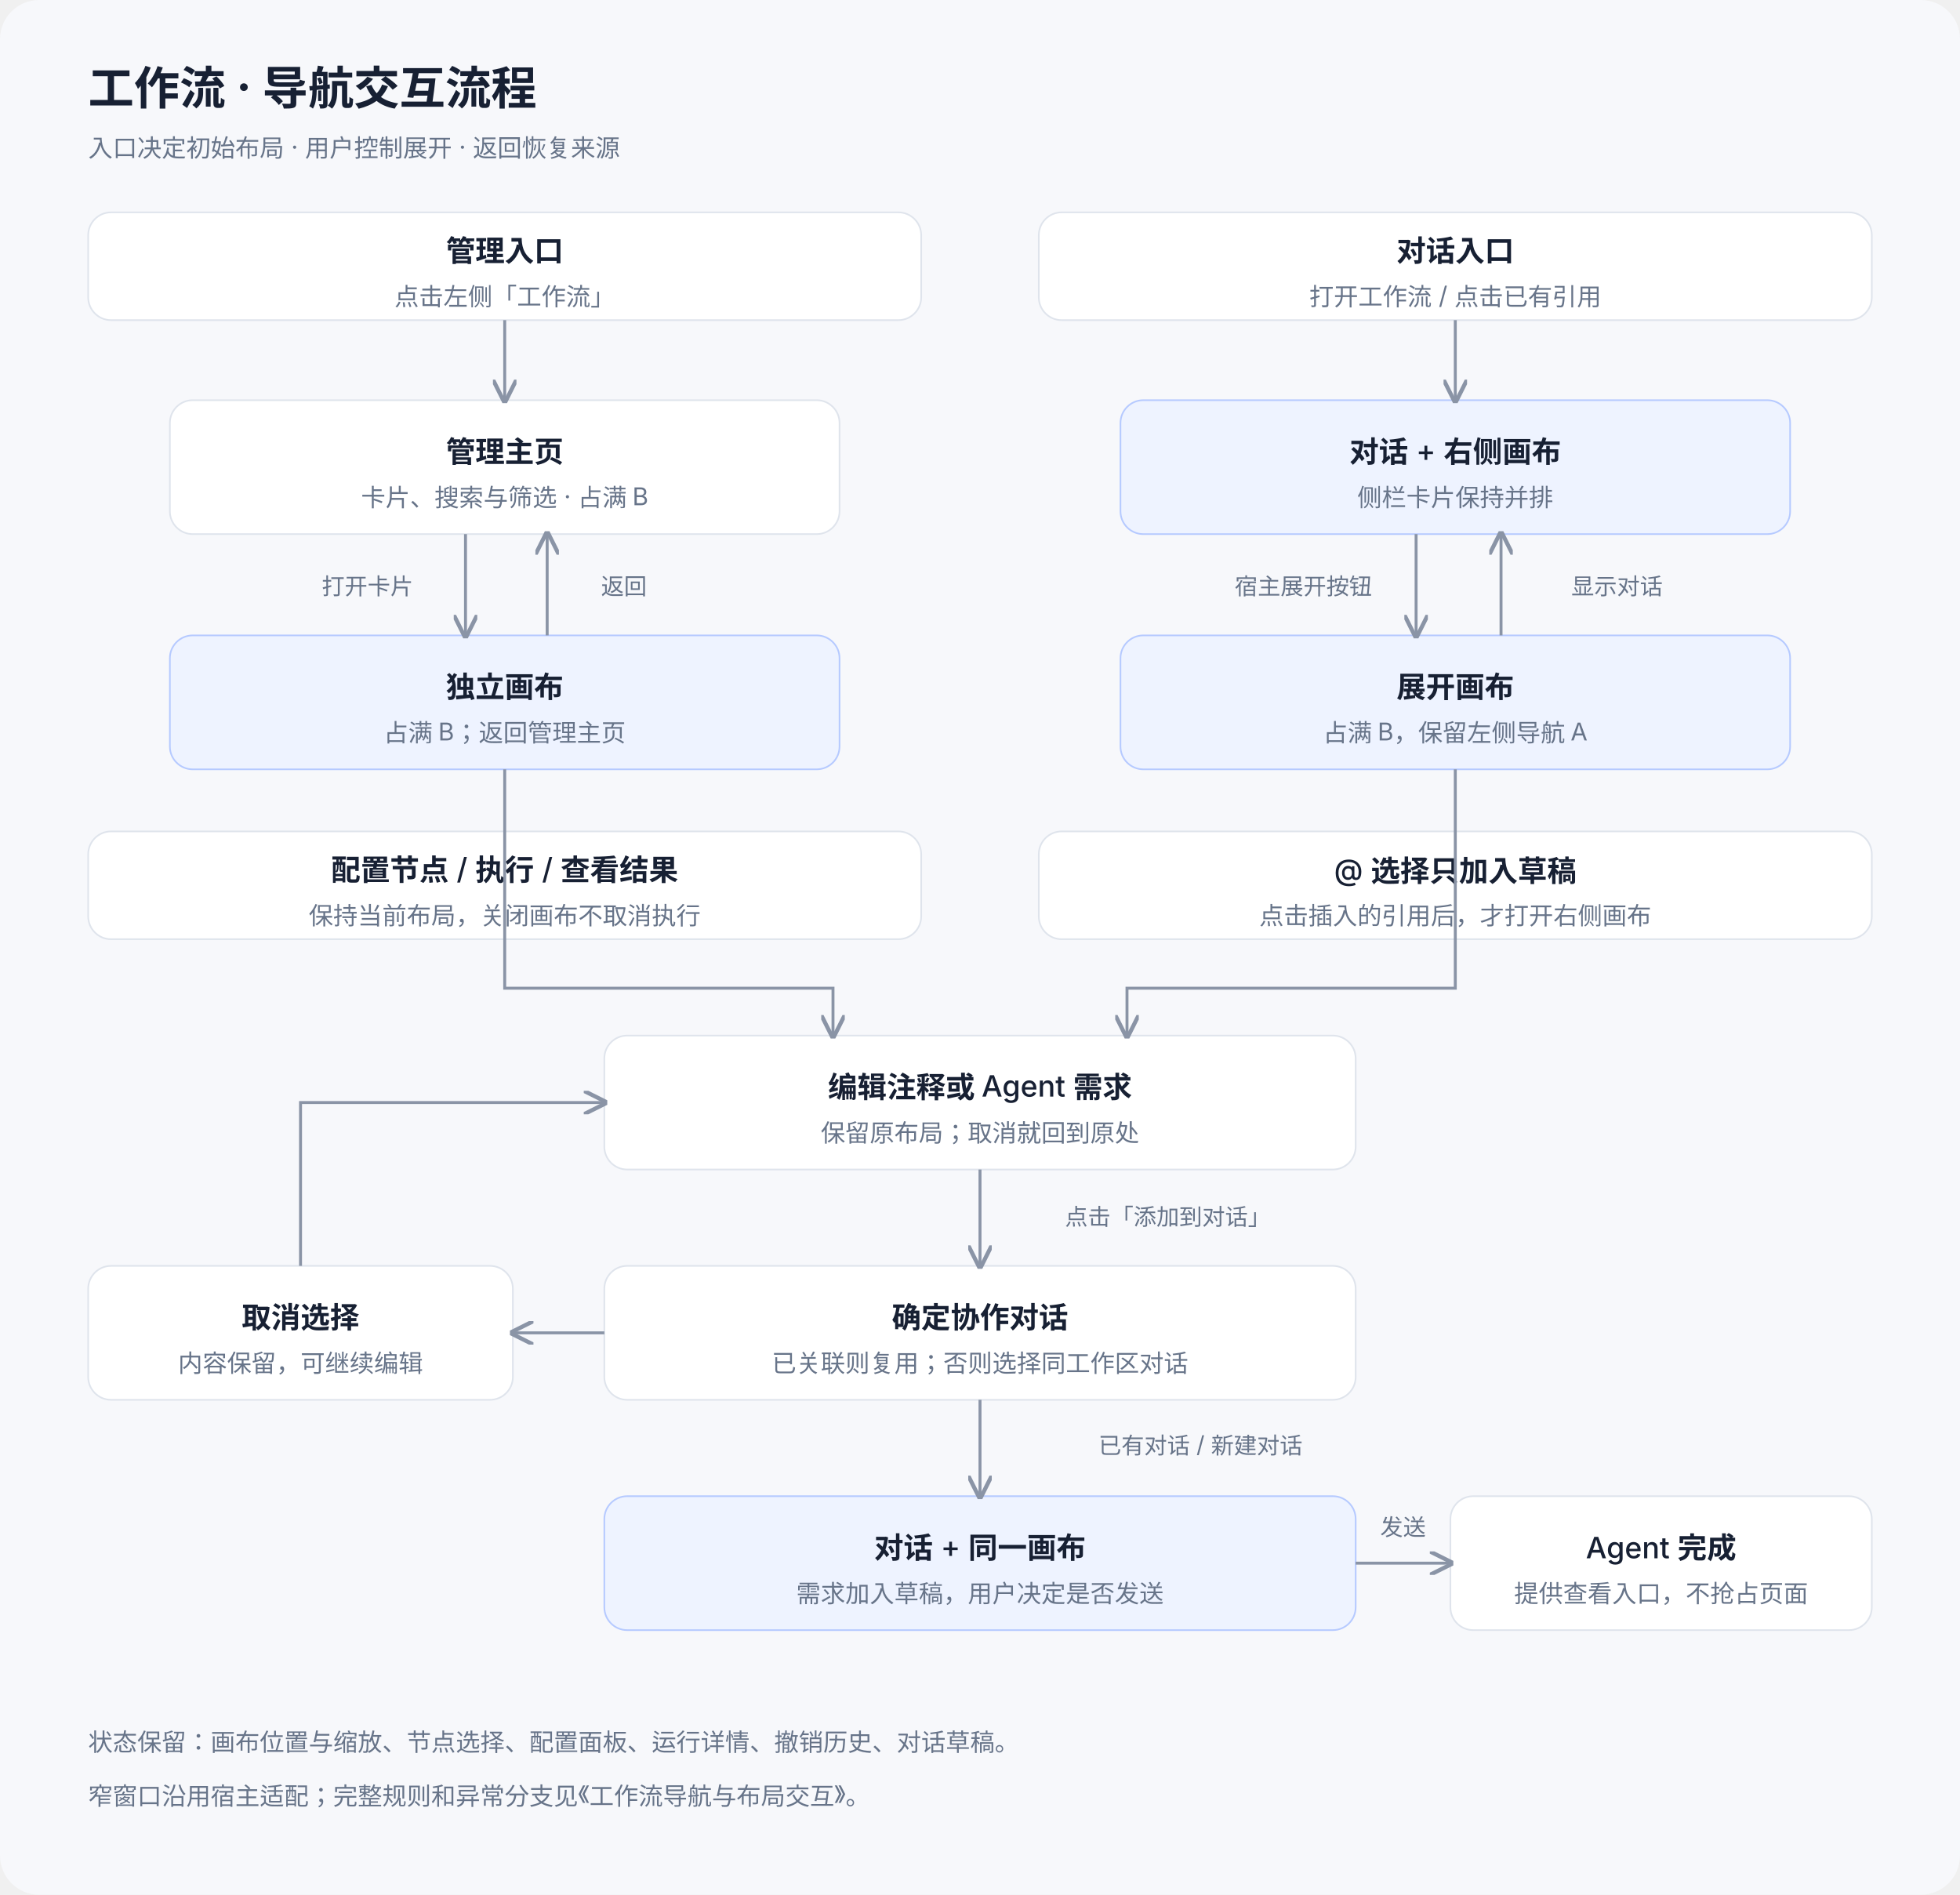
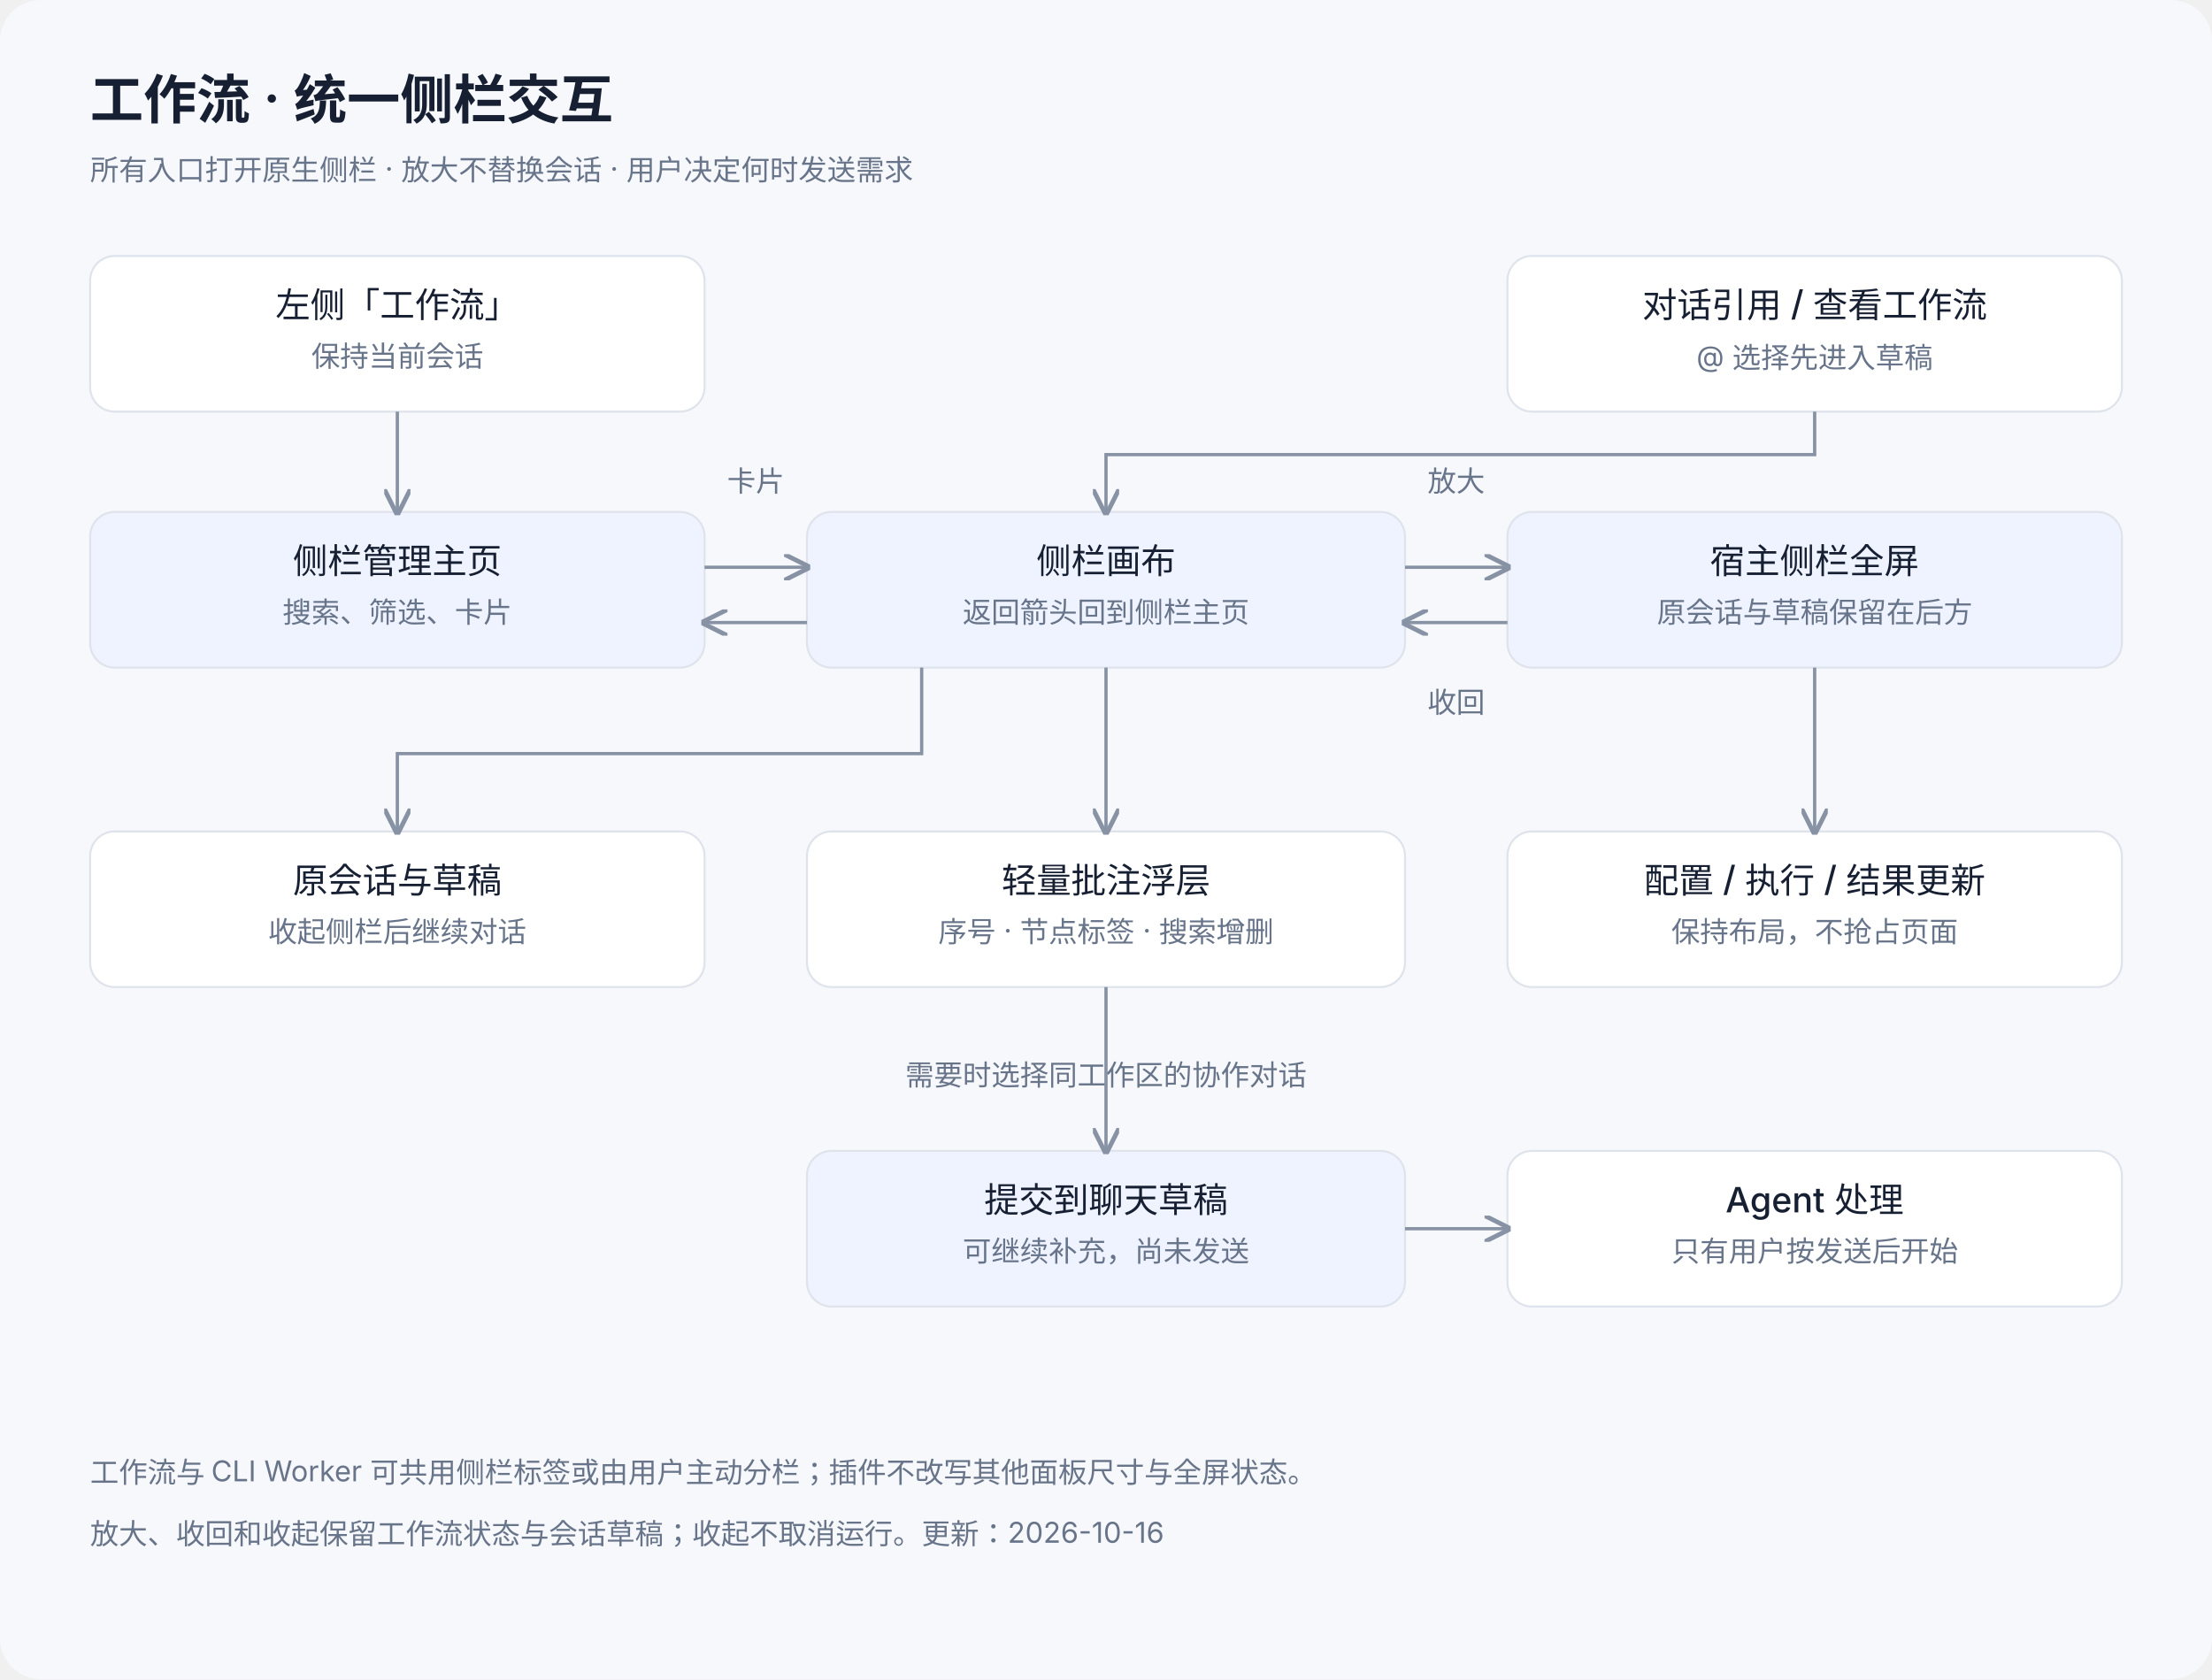
- <svg xmlns="http://www.w3.org/2000/svg" width="1200" height="1160" viewBox="0 0 1200 1160">
+ <svg xmlns="http://www.w3.org/2000/svg" width="1080" height="820" viewBox="0 0 1080 820">
  <defs>
    <marker id="arrow" markerWidth="8" markerHeight="8" refX="7" refY="4" orient="auto">
-       <path d="M0 0L8 4L0 8" fill="none" stroke="#8a94a6" stroke-width="1.4" />
+       <path d="M0 0L8 4L0 8" fill="none" stroke="#8792a4" stroke-width="1.4" />
    </marker>
  </defs>
-   <style>text{font-family:-apple-system,BlinkMacSystemFont,'PingFang SC','Microsoft YaHei',sans-serif}.title{font-size:28px;fill:#172033;font-weight:650}.body{font-size:18px;fill:#172033;font-weight:550}.sub{font-size:15px;fill:#677489}.label{font-size:14px;fill:#677489}.link{stroke:#8a94a6;stroke-width:1.8;fill:none;marker-end:url(#arrow)}</style>
-   <rect width="1200" height="1160" rx="24" fill="#f7f8fb" />
-   <text x="54" y="64" class="title">工作流 · 导航交互流程</text>
-   <text x="54" y="96" class="sub">入口决定初始布局 · 用户控制展开 · 返回恢复来源</text>
-   <rect x="54" y="130" width="510" height="66" rx="14" fill="white" stroke="#dfe4ec" />
-   <text x="309.0" y="160.0" text-anchor="middle" class="body">管理入口</text>
-   <text x="309.0" y="187.0" text-anchor="middle" class="sub">点击左侧「工作流」</text>
-   <rect x="636" y="130" width="510" height="66" rx="14" fill="white" stroke="#dfe4ec" />
-   <text x="891.0" y="160.0" text-anchor="middle" class="body">对话入口</text>
-   <text x="891.0" y="187.0" text-anchor="middle" class="sub">打开工作流 / 点击已有引用</text>
-   <rect x="104" y="245" width="410" height="82" rx="14" fill="white" stroke="#dfe4ec" />
-   <text x="309.0" y="283.0" text-anchor="middle" class="body">管理主页</text>
-   <text x="309.0" y="310.0" text-anchor="middle" class="sub">卡片、搜索与筛选 · 占满 B</text>
-   <path d="M309 196V245" class="link" />
-   <rect x="104" y="389" width="410" height="82" rx="14" fill="#eef3ff" stroke="#b6caff" />
-   <text x="309.0" y="427.0" text-anchor="middle" class="body">独立画布</text>
-   <text x="309.0" y="454.0" text-anchor="middle" class="sub">占满 B；返回管理主页</text>
-   <path d="M285 327V389" class="link" />
-   <text x="225" y="364" class="label" text-anchor="middle">打开卡片</text>
-   <path d="M335 389V327" class="link" />
-   <text x="382" y="364" class="label" text-anchor="middle">返回</text>
-   <rect x="686" y="245" width="410" height="82" rx="14" fill="#eef3ff" stroke="#b6caff" />
-   <text x="891.0" y="283.0" text-anchor="middle" class="body">对话 + 右侧画布</text>
-   <text x="891.0" y="310.0" text-anchor="middle" class="sub">侧栏卡片保持并排</text>
-   <path d="M891 196V245" class="link" />
-   <rect x="686" y="389" width="410" height="82" rx="14" fill="#eef3ff" stroke="#b6caff" />
-   <text x="891.0" y="427.0" text-anchor="middle" class="body">展开画布</text>
-   <text x="891.0" y="454.0" text-anchor="middle" class="sub">占满 B，保留左侧导航 A</text>
-   <path d="M867 327V389" class="link" />
-   <text x="798" y="364" class="label" text-anchor="middle">宿主展开按钮</text>
-   <path d="M919 389V327" class="link" />
-   <text x="990" y="364" class="label" text-anchor="middle">显示对话</text>
-   <rect x="636" y="509" width="510" height="66" rx="14" fill="white" stroke="#dfe4ec" />
-   <text x="891.0" y="539.0" text-anchor="middle" class="body">@ 选择只加入草稿</text>
-   <text x="891.0" y="566.0" text-anchor="middle" class="sub">点击插入的引用后，才打开右侧画布</text>
-   <rect x="54" y="509" width="510" height="66" rx="14" fill="white" stroke="#dfe4ec" />
-   <text x="309.0" y="539.0" text-anchor="middle" class="body">配置节点 / 执行 / 查看结果</text>
-   <text x="309.0" y="566.0" text-anchor="middle" class="sub">保持当前布局，关闭画布不取消执行</text>
-   <rect x="370" y="634" width="460" height="82" rx="14" fill="white" stroke="#dfe4ec" />
-   <text x="600.0" y="672.0" text-anchor="middle" class="body">编辑注释或 Agent 需求</text>
-   <text x="600.0" y="699.0" text-anchor="middle" class="sub">保留原布局；取消就回到原处</text>
-   <path d="M309 471V605H510V634" class="link" />
-   <path d="M891 471V605H690V634" class="link" />
-   <rect x="370" y="775" width="460" height="82" rx="14" fill="white" stroke="#dfe4ec" />
-   <text x="600.0" y="813.0" text-anchor="middle" class="body">确定协作对话</text>
-   <text x="600.0" y="840.0" text-anchor="middle" class="sub">已关联则复用；否则选择同工作区对话</text>
-   <path d="M600 716V775" class="link" />
-   <text x="715" y="750" class="label" text-anchor="middle">点击「添加到对话」</text>
-   <rect x="54" y="775" width="260" height="82" rx="14" fill="white" stroke="#dfe4ec" />
-   <text x="184.0" y="813.0" text-anchor="middle" class="body">取消选择</text>
-   <text x="184.0" y="840.0" text-anchor="middle" class="sub">内容保留，可继续编辑</text>
-   <path d="M370 816H314" class="link" />
-   <path d="M184 775V675H370" class="link" />
-   <rect x="370" y="916" width="460" height="82" rx="14" fill="#eef3ff" stroke="#b6caff" />
-   <text x="600.0" y="954.0" text-anchor="middle" class="body">对话 + 同一画布</text>
-   <text x="600.0" y="981.0" text-anchor="middle" class="sub">需求加入草稿，用户决定是否发送</text>
-   <path d="M600 857V916" class="link" />
-   <text x="735" y="890" class="label" text-anchor="middle">已有对话 / 新建对话</text>
-   <rect x="888" y="916" width="258" height="82" rx="14" fill="white" stroke="#dfe4ec" />
-   <text x="1017.0" y="954.0" text-anchor="middle" class="body">Agent 完成</text>
-   <text x="1017.0" y="981.0" text-anchor="middle" class="sub">提供查看入口，不抢占页面</text>
-   <path d="M830 957H888" class="link" />
-   <text x="859" y="940" class="label" text-anchor="middle">发送</text>
-   <text x="54" y="1072" class="sub">状态保留：画布位置与缩放、节点选择、配置面板、运行详情、撤销历史、对话草稿。</text>
-   <text x="54" y="1105" class="sub">窄窗口沿用宿主适配；完整规则和异常分支见《工作流导航与布局交互》。</text>
+   <style>text{font-family:-apple-system,BlinkMacSystemFont,'PingFang SC',sans-serif}.title{font-size:26px;fill:#172033;font-weight:600}.body{font-size:17px;fill:#172033;font-weight:500}.sub{font-size:14px;fill:#677489}.link{stroke:#8792a4;stroke-width:1.6;fill:none;marker-end:url(#arrow)}</style>
+   <rect width="1080" height="820" rx="20" fill="#f7f8fb" />
+   <text x="44" y="58" class="title">工作流 · 统一侧栏交互</text>
+   <text x="44" y="88" class="sub">所有入口打开原生侧栏 · 放大不替换会话 · 用户决定何时发送需求</text>
+   <rect x="44" y="125" width="300" height="76" rx="12" fill="white" stroke="#dfe4ec" />
+   <text x="194.0" y="155" class="body" text-anchor="middle">左侧「工作流」</text>
+   <text x="194.0" y="179" class="sub" text-anchor="middle">保持当前会话</text>
+   <rect x="736" y="125" width="300" height="76" rx="12" fill="white" stroke="#dfe4ec" />
+   <text x="886.0" y="155" class="body" text-anchor="middle">对话引用 / 查看工作流</text>
+   <text x="886.0" y="179" class="sub" text-anchor="middle">@ 选择先进入草稿</text>
+   <rect x="44" y="250" width="300" height="76" rx="12" fill="#eef3ff" stroke="#dfe4ec" />
+   <text x="194.0" y="280" class="body" text-anchor="middle">侧栏管理主页</text>
+   <text x="194.0" y="304" class="sub" text-anchor="middle">搜索、筛选、卡片</text>
+   <rect x="394" y="250" width="292" height="76" rx="12" fill="#eef3ff" stroke="#dfe4ec" />
+   <text x="540.0" y="280" class="body" text-anchor="middle">侧栏画布</text>
+   <text x="540.0" y="304" class="sub" text-anchor="middle">返回箭头回到侧栏主页</text>
+   <rect x="736" y="250" width="300" height="76" rx="12" fill="#eef3ff" stroke="#dfe4ec" />
+   <text x="886.0" y="280" class="body" text-anchor="middle">宿主侧栏全屏</text>
+   <text x="886.0" y="304" class="sub" text-anchor="middle">原会话与草稿保留在后方</text>
+   <path d="M194 201V250" class="link" />
+   <path d="M886 201V222H540V250" class="link" />
+   <path d="M344 277H394" class="link" />
+   <path d="M394 304H344" class="link" />
+   <path d="M686 277H736" class="link" />
+   <path d="M736 304H686" class="link" />
+   <text x="369" y="240" class="sub" text-anchor="middle">卡片</text>
+   <text x="711" y="240" class="sub" text-anchor="middle">放大</text>
+   <text x="711" y="348" class="sub" text-anchor="middle">收回</text>
+   <rect x="44" y="406" width="300" height="76" rx="12" fill="white" stroke="#dfe4ec" />
+   <text x="194.0" y="436" class="body" text-anchor="middle">原会话与草稿</text>
+   <text x="194.0" y="460" class="sub" text-anchor="middle">收起侧栏后继续对话</text>
+   <rect x="394" y="406" width="292" height="76" rx="12" fill="white" stroke="#dfe4ec" />
+   <text x="540.0" y="436" class="body" text-anchor="middle">轻量批注浮层</text>
+   <text x="540.0" y="460" class="sub" text-anchor="middle">序号 · 节点标签 · 搜索增删</text>
+   <rect x="736" y="406" width="300" height="76" rx="12" fill="white" stroke="#dfe4ec" />
+   <text x="886.0" y="436" class="body" text-anchor="middle">配置 / 执行 / 结果更新</text>
+   <text x="886.0" y="460" class="sub" text-anchor="middle">保持布局，不抢占页面</text>
+   <path d="M450 326V368H194V406" class="link" />
+   <path d="M540 326V406" class="link" />
+   <path d="M886 326V406" class="link" />
+   <rect x="394" y="562" width="292" height="76" rx="12" fill="#eef3ff" stroke="#dfe4ec" />
+   <text x="540.0" y="592" class="body" text-anchor="middle">提交到聊天草稿</text>
+   <text x="540.0" y="616" class="sub" text-anchor="middle">可继续补充，尚未发送</text>
+   <rect x="736" y="562" width="300" height="76" rx="12" fill="white" stroke="#dfe4ec" />
+   <text x="886.0" y="592" class="body" text-anchor="middle">Agent 处理</text>
+   <text x="886.0" y="616" class="sub" text-anchor="middle">只有用户按发送后开始</text>
+   <path d="M540 482V562" class="link" />
+   <path d="M686 600H736" class="link" />
+   <text x="540" y="530" class="sub" text-anchor="middle">需要时选择同工作区的协作对话</text>
+   <text x="44" y="724" class="sub">工作流与 CLI Worker 可共用侧栏标签或由用户主动分栏；插件不改写其他面板尺寸与全屏状态。</text>
+   <text x="44" y="754" class="sub">放大、收回和收起保留工作流状态与会话草稿；收起不取消运行。更新：2026-10-16</text>
</svg>
